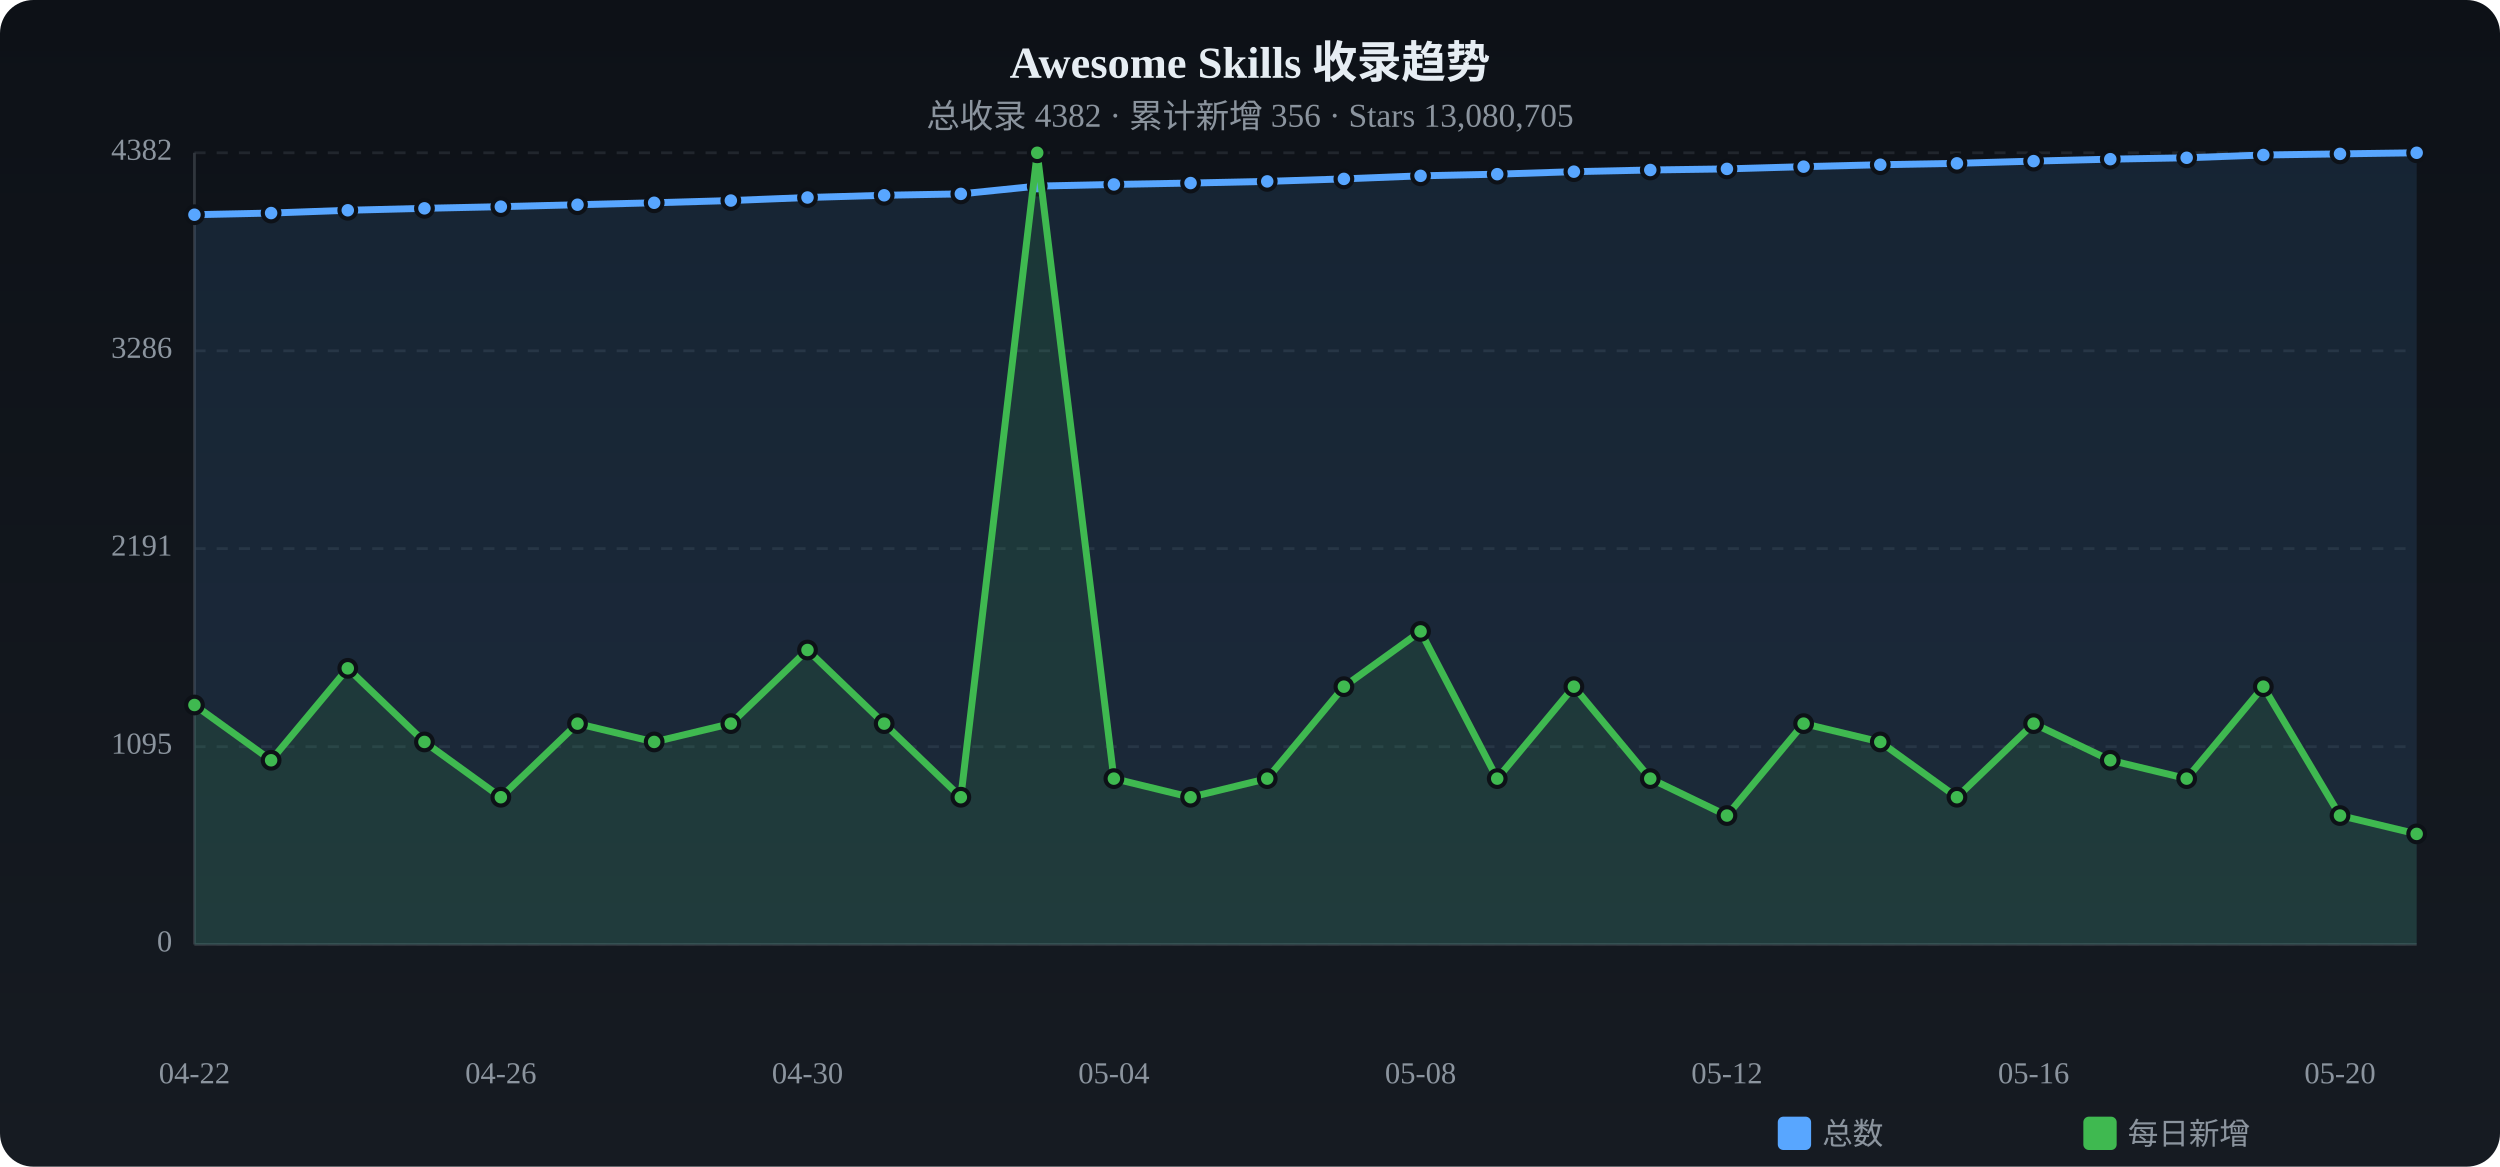
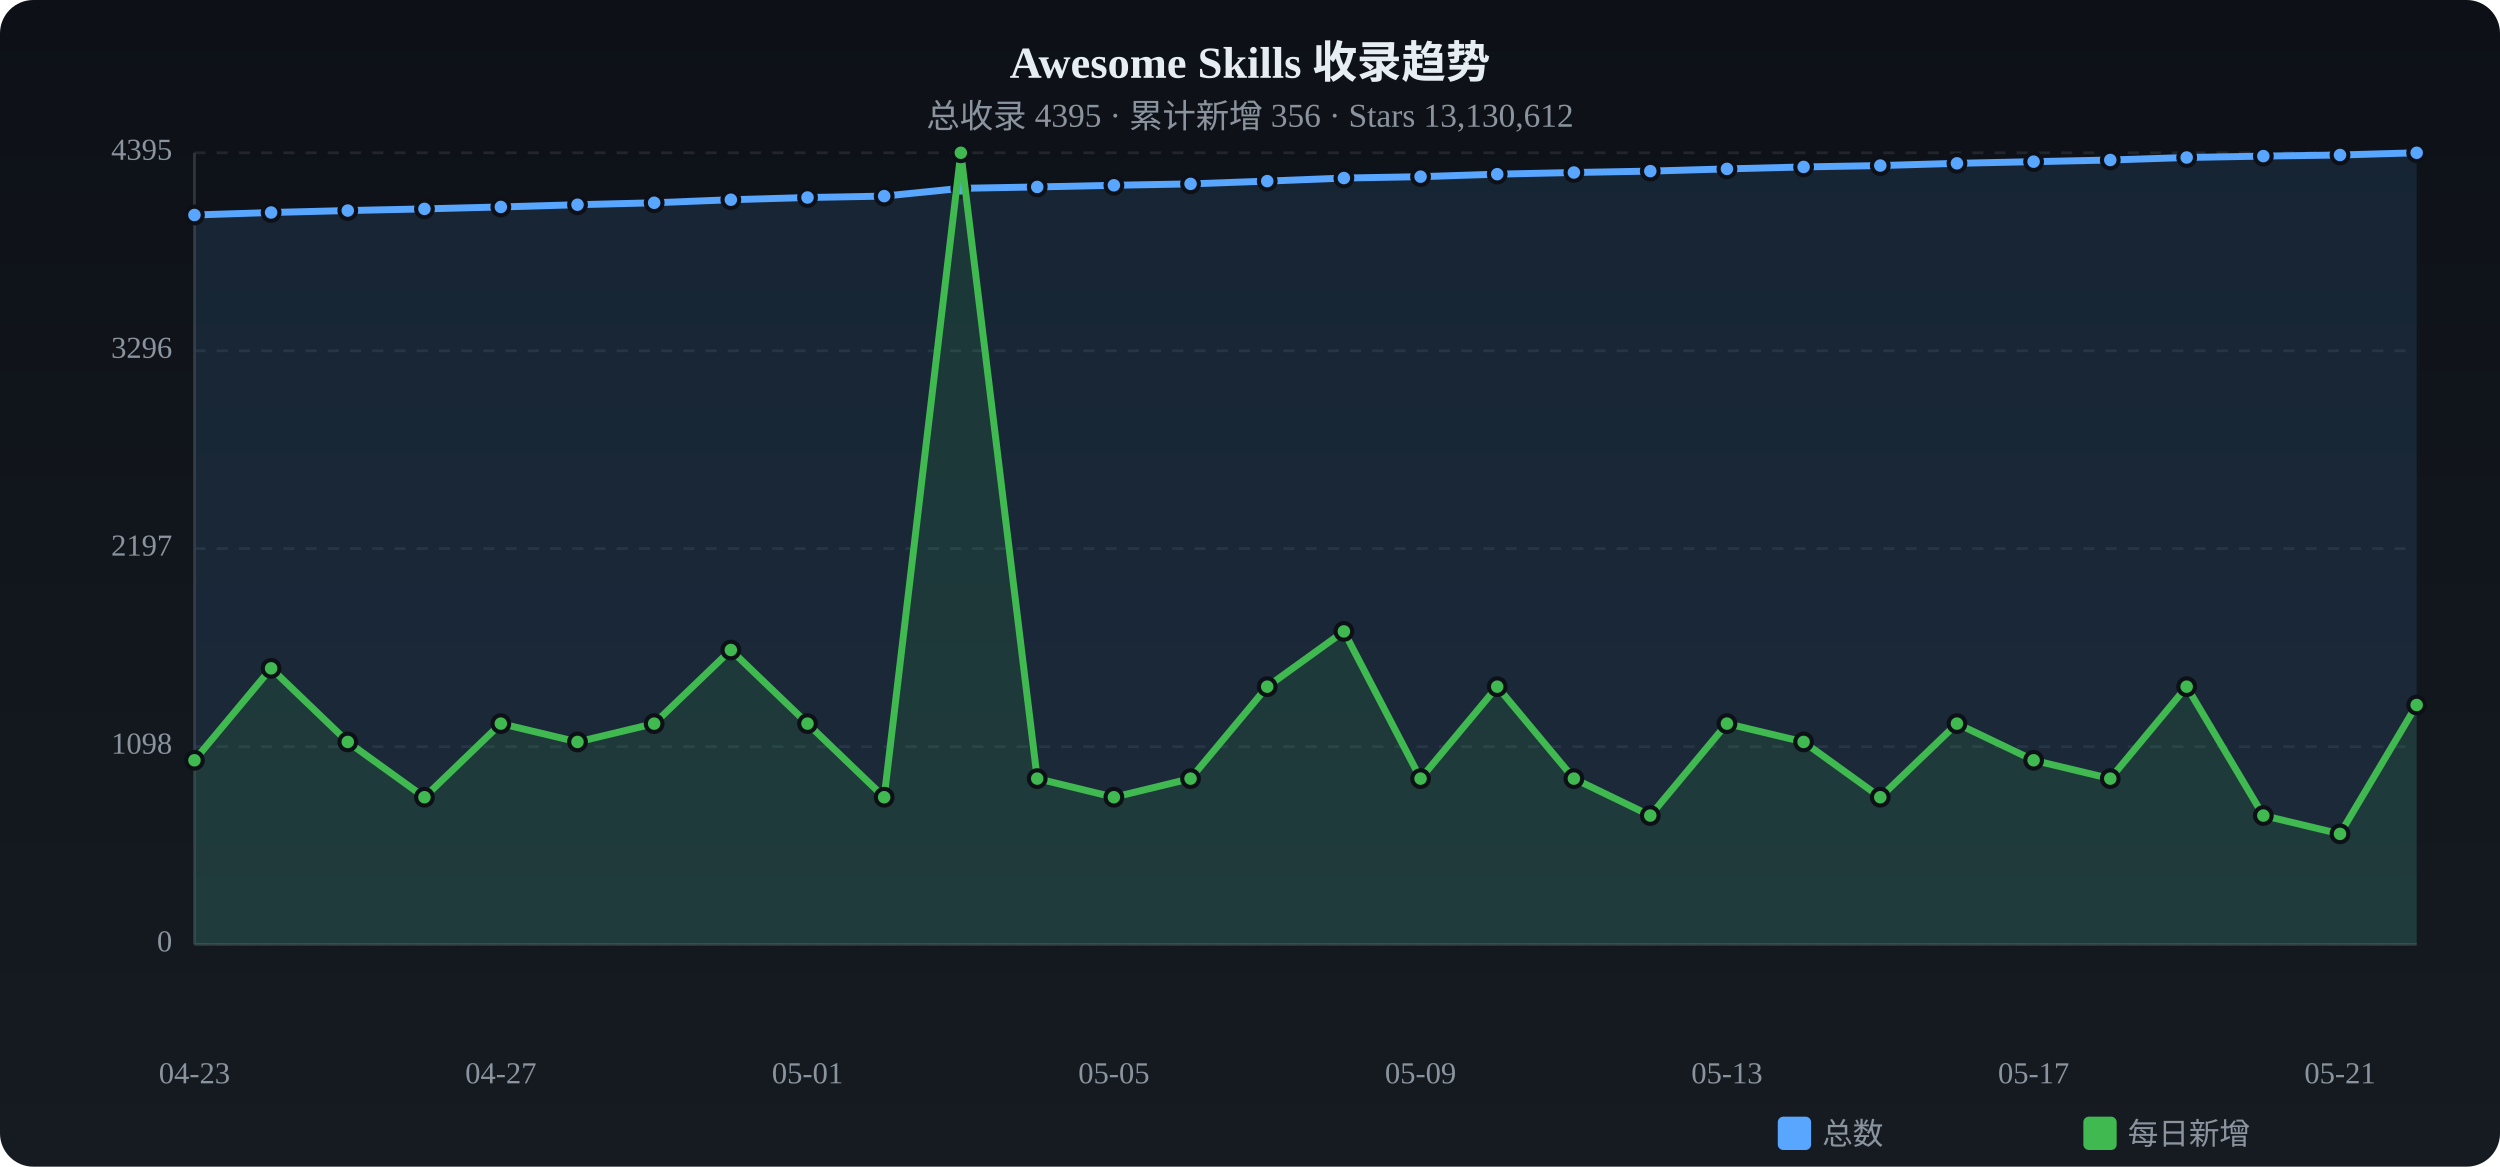
<svg xmlns="http://www.w3.org/2000/svg" viewBox="0 0 900 420" width="900" height="420">
  <defs>
    <linearGradient id="tbg" x1="0%" y1="0%" x2="0%" y2="100%">
      <stop offset="0%" stop-color="#0d1117" />
      <stop offset="100%" stop-color="#161b22" />
    </linearGradient>
  </defs>
  <rect width="900" height="420" rx="12" fill="url(#tbg)" />
  <text x="450.0" y="28" text-anchor="middle" fill="#e6edf3" font-size="16" font-weight="bold">Awesome Skills 收录趋势</text>
-   <text x="450.0" y="46" text-anchor="middle" fill="#8b949e" font-size="12">总收录 4382 · 累计新增 356 · Stars 13,080,705</text>
+   <text x="450.0" y="46" text-anchor="middle" fill="#8b949e" font-size="12">总收录 4395 · 累计新增 356 · Stars 13,130,612</text>
  <text x="62" y="340.0" text-anchor="end" fill="#8b949e" font-size="11" dominant-baseline="middle">0</text>
  <line x1="70" y1="340.0" x2="870" y2="340.0" stroke="#21262d" stroke-dasharray="4 4" />
-   <text x="62" y="268.8" text-anchor="end" fill="#8b949e" font-size="11" dominant-baseline="middle">1095</text>
+   <text x="62" y="268.8" text-anchor="end" fill="#8b949e" font-size="11" dominant-baseline="middle">1098</text>
  <line x1="70" y1="268.8" x2="870" y2="268.8" stroke="#21262d" stroke-dasharray="4 4" />
-   <text x="62" y="197.5" text-anchor="end" fill="#8b949e" font-size="11" dominant-baseline="middle">2191</text>
+   <text x="62" y="197.5" text-anchor="end" fill="#8b949e" font-size="11" dominant-baseline="middle">2197</text>
  <line x1="70" y1="197.5" x2="870" y2="197.5" stroke="#21262d" stroke-dasharray="4 4" />
-   <text x="62" y="126.3" text-anchor="end" fill="#8b949e" font-size="11" dominant-baseline="middle">3286</text>
+   <text x="62" y="126.3" text-anchor="end" fill="#8b949e" font-size="11" dominant-baseline="middle">3296</text>
  <line x1="70" y1="126.3" x2="870" y2="126.3" stroke="#21262d" stroke-dasharray="4 4" />
-   <text x="62" y="55.0" text-anchor="end" fill="#8b949e" font-size="11" dominant-baseline="middle">4382</text>
+   <text x="62" y="55.0" text-anchor="end" fill="#8b949e" font-size="11" dominant-baseline="middle">4395</text>
  <line x1="70" y1="55.0" x2="870" y2="55.0" stroke="#21262d" stroke-dasharray="4 4" />
  <line x1="70" y1="55" x2="70" y2="340" stroke="#30363d" />
  <line x1="70" y1="340" x2="870" y2="340" stroke="#30363d" />
-   <path d="M70.0,77.3 L97.6,76.7 L125.2,75.7 L152.8,75.0 L180.3,74.4 L207.9,73.7 L235.5,73.0 L263.1,72.2 L290.7,71.1 L318.3,70.3 L345.9,69.8 L373.4,67.0 L401.0,66.4 L428.6,65.9 L456.2,65.3 L483.8,64.4 L511.4,63.3 L539.0,62.7 L566.6,61.8 L594.1,61.2 L621.7,60.8 L649.3,60.0 L676.9,59.3 L704.5,58.8 L732.1,58.0 L759.7,57.3 L787.2,56.8 L814.8,55.8 L842.4,55.4 L870.0,55.0 L870.0,340 L70.0,340 Z" fill="#58a6ff" opacity="0.12" />
-   <polyline points="70.0,77.3 97.6,76.7 125.2,75.7 152.8,75.0 180.3,74.4 207.9,73.7 235.5,73.0 263.1,72.2 290.7,71.1 318.3,70.3 345.9,69.8 373.4,67.0 401.0,66.4 428.6,65.9 456.2,65.3 483.8,64.4 511.4,63.3 539.0,62.7 566.6,61.8 594.1,61.2 621.7,60.8 649.3,60.0 676.9,59.3 704.5,58.8 732.1,58.0 759.7,57.3 787.2,56.8 814.8,55.8 842.4,55.4 870.0,55.0" fill="none" stroke="#58a6ff" stroke-width="2.5" stroke-linecap="round" stroke-linejoin="round" />
-   <circle cx="70.0" cy="77.3" r="3" fill="#58a6ff" stroke="#0d1117" stroke-width="1.5" />
-   <circle cx="97.6" cy="76.7" r="3" fill="#58a6ff" stroke="#0d1117" stroke-width="1.5" />
-   <circle cx="125.2" cy="75.7" r="3" fill="#58a6ff" stroke="#0d1117" stroke-width="1.5" />
-   <circle cx="152.8" cy="75.0" r="3" fill="#58a6ff" stroke="#0d1117" stroke-width="1.5" />
-   <circle cx="180.3" cy="74.4" r="3" fill="#58a6ff" stroke="#0d1117" stroke-width="1.5" />
+   <path d="M70.0,77.4 L97.6,76.5 L125.2,75.8 L152.8,75.2 L180.3,74.5 L207.9,73.7 L235.5,73.0 L263.1,71.9 L290.7,71.1 L318.3,70.6 L345.9,67.8 L373.4,67.3 L401.0,66.7 L428.6,66.2 L456.2,65.2 L483.8,64.1 L511.4,63.6 L539.0,62.7 L566.6,62.1 L594.1,61.6 L621.7,60.8 L649.3,60.1 L676.9,59.6 L704.5,58.8 L732.1,58.2 L759.7,57.6 L787.2,56.7 L814.8,56.2 L842.4,55.8 L870.0,55.0 L870.0,340 L70.0,340 Z" fill="#58a6ff" opacity="0.12" />
+   <polyline points="70.0,77.4 97.6,76.5 125.2,75.8 152.8,75.2 180.3,74.5 207.9,73.7 235.5,73.0 263.1,71.9 290.7,71.1 318.3,70.6 345.9,67.8 373.4,67.3 401.0,66.7 428.6,66.2 456.2,65.2 483.8,64.1 511.4,63.6 539.0,62.7 566.6,62.1 594.1,61.6 621.7,60.8 649.3,60.1 676.9,59.6 704.5,58.8 732.1,58.2 759.7,57.6 787.2,56.7 814.8,56.2 842.4,55.8 870.0,55.0" fill="none" stroke="#58a6ff" stroke-width="2.5" stroke-linecap="round" stroke-linejoin="round" />
+   <circle cx="70.0" cy="77.4" r="3" fill="#58a6ff" stroke="#0d1117" stroke-width="1.5" />
+   <circle cx="97.6" cy="76.5" r="3" fill="#58a6ff" stroke="#0d1117" stroke-width="1.5" />
+   <circle cx="125.2" cy="75.8" r="3" fill="#58a6ff" stroke="#0d1117" stroke-width="1.5" />
+   <circle cx="152.8" cy="75.2" r="3" fill="#58a6ff" stroke="#0d1117" stroke-width="1.5" />
+   <circle cx="180.3" cy="74.5" r="3" fill="#58a6ff" stroke="#0d1117" stroke-width="1.5" />
  <circle cx="207.9" cy="73.7" r="3" fill="#58a6ff" stroke="#0d1117" stroke-width="1.5" />
  <circle cx="235.5" cy="73.0" r="3" fill="#58a6ff" stroke="#0d1117" stroke-width="1.5" />
-   <circle cx="263.1" cy="72.2" r="3" fill="#58a6ff" stroke="#0d1117" stroke-width="1.5" />
+   <circle cx="263.1" cy="71.9" r="3" fill="#58a6ff" stroke="#0d1117" stroke-width="1.5" />
  <circle cx="290.7" cy="71.1" r="3" fill="#58a6ff" stroke="#0d1117" stroke-width="1.5" />
-   <circle cx="318.3" cy="70.3" r="3" fill="#58a6ff" stroke="#0d1117" stroke-width="1.5" />
-   <circle cx="345.9" cy="69.8" r="3" fill="#58a6ff" stroke="#0d1117" stroke-width="1.5" />
-   <circle cx="373.4" cy="67.0" r="3" fill="#58a6ff" stroke="#0d1117" stroke-width="1.5" />
-   <circle cx="401.0" cy="66.4" r="3" fill="#58a6ff" stroke="#0d1117" stroke-width="1.5" />
-   <circle cx="428.6" cy="65.9" r="3" fill="#58a6ff" stroke="#0d1117" stroke-width="1.5" />
-   <circle cx="456.2" cy="65.3" r="3" fill="#58a6ff" stroke="#0d1117" stroke-width="1.5" />
-   <circle cx="483.8" cy="64.4" r="3" fill="#58a6ff" stroke="#0d1117" stroke-width="1.5" />
-   <circle cx="511.4" cy="63.3" r="3" fill="#58a6ff" stroke="#0d1117" stroke-width="1.5" />
+   <circle cx="318.3" cy="70.6" r="3" fill="#58a6ff" stroke="#0d1117" stroke-width="1.5" />
+   <circle cx="345.9" cy="67.8" r="3" fill="#58a6ff" stroke="#0d1117" stroke-width="1.5" />
+   <circle cx="373.4" cy="67.3" r="3" fill="#58a6ff" stroke="#0d1117" stroke-width="1.5" />
+   <circle cx="401.0" cy="66.7" r="3" fill="#58a6ff" stroke="#0d1117" stroke-width="1.5" />
+   <circle cx="428.6" cy="66.2" r="3" fill="#58a6ff" stroke="#0d1117" stroke-width="1.5" />
+   <circle cx="456.2" cy="65.2" r="3" fill="#58a6ff" stroke="#0d1117" stroke-width="1.5" />
+   <circle cx="483.8" cy="64.1" r="3" fill="#58a6ff" stroke="#0d1117" stroke-width="1.5" />
+   <circle cx="511.4" cy="63.6" r="3" fill="#58a6ff" stroke="#0d1117" stroke-width="1.5" />
  <circle cx="539.0" cy="62.7" r="3" fill="#58a6ff" stroke="#0d1117" stroke-width="1.5" />
-   <circle cx="566.6" cy="61.8" r="3" fill="#58a6ff" stroke="#0d1117" stroke-width="1.5" />
-   <circle cx="594.1" cy="61.2" r="3" fill="#58a6ff" stroke="#0d1117" stroke-width="1.5" />
+   <circle cx="566.6" cy="62.1" r="3" fill="#58a6ff" stroke="#0d1117" stroke-width="1.5" />
+   <circle cx="594.1" cy="61.6" r="3" fill="#58a6ff" stroke="#0d1117" stroke-width="1.5" />
  <circle cx="621.7" cy="60.8" r="3" fill="#58a6ff" stroke="#0d1117" stroke-width="1.5" />
-   <circle cx="649.3" cy="60.0" r="3" fill="#58a6ff" stroke="#0d1117" stroke-width="1.5" />
-   <circle cx="676.9" cy="59.3" r="3" fill="#58a6ff" stroke="#0d1117" stroke-width="1.5" />
+   <circle cx="649.3" cy="60.1" r="3" fill="#58a6ff" stroke="#0d1117" stroke-width="1.5" />
+   <circle cx="676.9" cy="59.6" r="3" fill="#58a6ff" stroke="#0d1117" stroke-width="1.5" />
  <circle cx="704.5" cy="58.8" r="3" fill="#58a6ff" stroke="#0d1117" stroke-width="1.5" />
-   <circle cx="732.1" cy="58.0" r="3" fill="#58a6ff" stroke="#0d1117" stroke-width="1.5" />
-   <circle cx="759.7" cy="57.3" r="3" fill="#58a6ff" stroke="#0d1117" stroke-width="1.5" />
-   <circle cx="787.2" cy="56.8" r="3" fill="#58a6ff" stroke="#0d1117" stroke-width="1.5" />
-   <circle cx="814.8" cy="55.8" r="3" fill="#58a6ff" stroke="#0d1117" stroke-width="1.5" />
-   <circle cx="842.4" cy="55.4" r="3" fill="#58a6ff" stroke="#0d1117" stroke-width="1.5" />
+   <circle cx="732.1" cy="58.2" r="3" fill="#58a6ff" stroke="#0d1117" stroke-width="1.5" />
+   <circle cx="759.7" cy="57.6" r="3" fill="#58a6ff" stroke="#0d1117" stroke-width="1.5" />
+   <circle cx="787.2" cy="56.7" r="3" fill="#58a6ff" stroke="#0d1117" stroke-width="1.5" />
+   <circle cx="814.8" cy="56.2" r="3" fill="#58a6ff" stroke="#0d1117" stroke-width="1.5" />
+   <circle cx="842.4" cy="55.8" r="3" fill="#58a6ff" stroke="#0d1117" stroke-width="1.5" />
  <circle cx="870.0" cy="55.0" r="3" fill="#58a6ff" stroke="#0d1117" stroke-width="1.5" />
-   <path d="M70.0,253.8 L97.6,273.7 L125.2,240.6 L152.8,267.1 L180.3,287.0 L207.9,260.5 L235.5,267.1 L263.1,260.5 L290.7,234.0 L318.3,260.5 L345.9,287.0 L373.4,55.0 L401.0,280.3 L428.6,287.0 L456.2,280.3 L483.8,247.2 L511.4,227.3 L539.0,280.3 L566.6,247.2 L594.1,280.3 L621.7,293.6 L649.3,260.5 L676.9,267.1 L704.5,287.0 L732.1,260.5 L759.7,273.7 L787.2,280.3 L814.8,247.2 L842.4,293.6 L870.0,300.2 L870.0,340 L70.0,340 Z" fill="#3fb950" opacity="0.12" />
-   <polyline points="70.0,253.8 97.6,273.7 125.2,240.6 152.8,267.1 180.3,287.0 207.9,260.5 235.5,267.1 263.1,260.5 290.7,234.0 318.3,260.5 345.9,287.0 373.4,55.0 401.0,280.3 428.6,287.0 456.2,280.3 483.8,247.2 511.4,227.3 539.0,280.3 566.6,247.2 594.1,280.3 621.7,293.6 649.3,260.5 676.9,267.1 704.5,287.0 732.1,260.5 759.7,273.7 787.2,280.3 814.8,247.2 842.4,293.6 870.0,300.2" fill="none" stroke="#3fb950" stroke-width="2.5" stroke-linecap="round" stroke-linejoin="round" />
-   <circle cx="70.0" cy="253.8" r="3" fill="#3fb950" stroke="#0d1117" stroke-width="1.5" />
-   <circle cx="97.6" cy="273.7" r="3" fill="#3fb950" stroke="#0d1117" stroke-width="1.5" />
-   <circle cx="125.2" cy="240.6" r="3" fill="#3fb950" stroke="#0d1117" stroke-width="1.5" />
-   <circle cx="152.8" cy="267.1" r="3" fill="#3fb950" stroke="#0d1117" stroke-width="1.5" />
-   <circle cx="180.3" cy="287.0" r="3" fill="#3fb950" stroke="#0d1117" stroke-width="1.5" />
-   <circle cx="207.9" cy="260.5" r="3" fill="#3fb950" stroke="#0d1117" stroke-width="1.5" />
-   <circle cx="235.5" cy="267.1" r="3" fill="#3fb950" stroke="#0d1117" stroke-width="1.5" />
-   <circle cx="263.1" cy="260.5" r="3" fill="#3fb950" stroke="#0d1117" stroke-width="1.5" />
-   <circle cx="290.7" cy="234.0" r="3" fill="#3fb950" stroke="#0d1117" stroke-width="1.5" />
-   <circle cx="318.3" cy="260.5" r="3" fill="#3fb950" stroke="#0d1117" stroke-width="1.5" />
-   <circle cx="345.9" cy="287.0" r="3" fill="#3fb950" stroke="#0d1117" stroke-width="1.5" />
-   <circle cx="373.4" cy="55.0" r="3" fill="#3fb950" stroke="#0d1117" stroke-width="1.5" />
-   <circle cx="401.0" cy="280.3" r="3" fill="#3fb950" stroke="#0d1117" stroke-width="1.5" />
-   <circle cx="428.6" cy="287.0" r="3" fill="#3fb950" stroke="#0d1117" stroke-width="1.5" />
-   <circle cx="456.2" cy="280.3" r="3" fill="#3fb950" stroke="#0d1117" stroke-width="1.5" />
-   <circle cx="483.8" cy="247.2" r="3" fill="#3fb950" stroke="#0d1117" stroke-width="1.5" />
-   <circle cx="511.4" cy="227.3" r="3" fill="#3fb950" stroke="#0d1117" stroke-width="1.5" />
-   <circle cx="539.0" cy="280.3" r="3" fill="#3fb950" stroke="#0d1117" stroke-width="1.5" />
-   <circle cx="566.6" cy="247.2" r="3" fill="#3fb950" stroke="#0d1117" stroke-width="1.5" />
-   <circle cx="594.1" cy="280.3" r="3" fill="#3fb950" stroke="#0d1117" stroke-width="1.5" />
-   <circle cx="621.7" cy="293.6" r="3" fill="#3fb950" stroke="#0d1117" stroke-width="1.5" />
-   <circle cx="649.3" cy="260.5" r="3" fill="#3fb950" stroke="#0d1117" stroke-width="1.5" />
-   <circle cx="676.9" cy="267.1" r="3" fill="#3fb950" stroke="#0d1117" stroke-width="1.5" />
-   <circle cx="704.5" cy="287.0" r="3" fill="#3fb950" stroke="#0d1117" stroke-width="1.5" />
-   <circle cx="732.1" cy="260.5" r="3" fill="#3fb950" stroke="#0d1117" stroke-width="1.5" />
-   <circle cx="759.7" cy="273.7" r="3" fill="#3fb950" stroke="#0d1117" stroke-width="1.5" />
-   <circle cx="787.2" cy="280.3" r="3" fill="#3fb950" stroke="#0d1117" stroke-width="1.5" />
-   <circle cx="814.8" cy="247.2" r="3" fill="#3fb950" stroke="#0d1117" stroke-width="1.5" />
-   <circle cx="842.4" cy="293.6" r="3" fill="#3fb950" stroke="#0d1117" stroke-width="1.5" />
-   <circle cx="870.0" cy="300.2" r="3" fill="#3fb950" stroke="#0d1117" stroke-width="1.5" />
-   <text x="70.0" y="390" text-anchor="middle" fill="#8b949e" font-size="11">04-22</text>
-   <text x="180.3" y="390" text-anchor="middle" fill="#8b949e" font-size="11">04-26</text>
-   <text x="290.7" y="390" text-anchor="middle" fill="#8b949e" font-size="11">04-30</text>
-   <text x="401.0" y="390" text-anchor="middle" fill="#8b949e" font-size="11">05-04</text>
-   <text x="511.4" y="390" text-anchor="middle" fill="#8b949e" font-size="11">05-08</text>
-   <text x="621.7" y="390" text-anchor="middle" fill="#8b949e" font-size="11">05-12</text>
-   <text x="732.1" y="390" text-anchor="middle" fill="#8b949e" font-size="11">05-16</text>
-   <text x="842.4" y="390" text-anchor="middle" fill="#8b949e" font-size="11">05-20</text>
+   <path d="M70.0,273.7 L97.6,240.6 L125.2,267.1 L152.8,287.0 L180.3,260.5 L207.9,267.1 L235.5,260.5 L263.1,234.0 L290.7,260.5 L318.3,287.0 L345.9,55.0 L373.4,280.3 L401.0,287.0 L428.6,280.3 L456.2,247.2 L483.8,227.3 L511.4,280.3 L539.0,247.2 L566.6,280.3 L594.1,293.6 L621.7,260.5 L649.3,267.1 L676.9,287.0 L704.5,260.5 L732.1,273.7 L759.7,280.3 L787.2,247.2 L814.8,293.6 L842.4,300.2 L870.0,253.8 L870.0,340 L70.0,340 Z" fill="#3fb950" opacity="0.12" />
+   <polyline points="70.0,273.7 97.6,240.6 125.2,267.1 152.8,287.0 180.3,260.5 207.9,267.1 235.5,260.5 263.1,234.0 290.7,260.5 318.3,287.0 345.9,55.0 373.4,280.3 401.0,287.0 428.6,280.3 456.2,247.2 483.8,227.3 511.4,280.3 539.0,247.2 566.6,280.3 594.1,293.6 621.7,260.5 649.3,267.1 676.9,287.0 704.5,260.5 732.1,273.7 759.7,280.3 787.2,247.2 814.8,293.6 842.4,300.2 870.0,253.8" fill="none" stroke="#3fb950" stroke-width="2.5" stroke-linecap="round" stroke-linejoin="round" />
+   <circle cx="70.0" cy="273.7" r="3" fill="#3fb950" stroke="#0d1117" stroke-width="1.5" />
+   <circle cx="97.6" cy="240.6" r="3" fill="#3fb950" stroke="#0d1117" stroke-width="1.5" />
+   <circle cx="125.2" cy="267.1" r="3" fill="#3fb950" stroke="#0d1117" stroke-width="1.5" />
+   <circle cx="152.8" cy="287.0" r="3" fill="#3fb950" stroke="#0d1117" stroke-width="1.5" />
+   <circle cx="180.3" cy="260.5" r="3" fill="#3fb950" stroke="#0d1117" stroke-width="1.5" />
+   <circle cx="207.9" cy="267.1" r="3" fill="#3fb950" stroke="#0d1117" stroke-width="1.5" />
+   <circle cx="235.5" cy="260.5" r="3" fill="#3fb950" stroke="#0d1117" stroke-width="1.5" />
+   <circle cx="263.1" cy="234.0" r="3" fill="#3fb950" stroke="#0d1117" stroke-width="1.5" />
+   <circle cx="290.7" cy="260.5" r="3" fill="#3fb950" stroke="#0d1117" stroke-width="1.5" />
+   <circle cx="318.3" cy="287.0" r="3" fill="#3fb950" stroke="#0d1117" stroke-width="1.5" />
+   <circle cx="345.9" cy="55.0" r="3" fill="#3fb950" stroke="#0d1117" stroke-width="1.5" />
+   <circle cx="373.4" cy="280.3" r="3" fill="#3fb950" stroke="#0d1117" stroke-width="1.5" />
+   <circle cx="401.0" cy="287.0" r="3" fill="#3fb950" stroke="#0d1117" stroke-width="1.5" />
+   <circle cx="428.6" cy="280.3" r="3" fill="#3fb950" stroke="#0d1117" stroke-width="1.5" />
+   <circle cx="456.2" cy="247.2" r="3" fill="#3fb950" stroke="#0d1117" stroke-width="1.5" />
+   <circle cx="483.8" cy="227.3" r="3" fill="#3fb950" stroke="#0d1117" stroke-width="1.5" />
+   <circle cx="511.4" cy="280.3" r="3" fill="#3fb950" stroke="#0d1117" stroke-width="1.5" />
+   <circle cx="539.0" cy="247.2" r="3" fill="#3fb950" stroke="#0d1117" stroke-width="1.5" />
+   <circle cx="566.6" cy="280.3" r="3" fill="#3fb950" stroke="#0d1117" stroke-width="1.5" />
+   <circle cx="594.1" cy="293.6" r="3" fill="#3fb950" stroke="#0d1117" stroke-width="1.5" />
+   <circle cx="621.7" cy="260.5" r="3" fill="#3fb950" stroke="#0d1117" stroke-width="1.5" />
+   <circle cx="649.3" cy="267.1" r="3" fill="#3fb950" stroke="#0d1117" stroke-width="1.5" />
+   <circle cx="676.9" cy="287.0" r="3" fill="#3fb950" stroke="#0d1117" stroke-width="1.5" />
+   <circle cx="704.5" cy="260.5" r="3" fill="#3fb950" stroke="#0d1117" stroke-width="1.5" />
+   <circle cx="732.1" cy="273.7" r="3" fill="#3fb950" stroke="#0d1117" stroke-width="1.5" />
+   <circle cx="759.7" cy="280.3" r="3" fill="#3fb950" stroke="#0d1117" stroke-width="1.5" />
+   <circle cx="787.2" cy="247.2" r="3" fill="#3fb950" stroke="#0d1117" stroke-width="1.5" />
+   <circle cx="814.8" cy="293.6" r="3" fill="#3fb950" stroke="#0d1117" stroke-width="1.5" />
+   <circle cx="842.4" cy="300.2" r="3" fill="#3fb950" stroke="#0d1117" stroke-width="1.5" />
+   <circle cx="870.0" cy="253.8" r="3" fill="#3fb950" stroke="#0d1117" stroke-width="1.5" />
+   <text x="70.0" y="390" text-anchor="middle" fill="#8b949e" font-size="11">04-23</text>
+   <text x="180.3" y="390" text-anchor="middle" fill="#8b949e" font-size="11">04-27</text>
+   <text x="290.7" y="390" text-anchor="middle" fill="#8b949e" font-size="11">05-01</text>
+   <text x="401.0" y="390" text-anchor="middle" fill="#8b949e" font-size="11">05-05</text>
+   <text x="511.4" y="390" text-anchor="middle" fill="#8b949e" font-size="11">05-09</text>
+   <text x="621.7" y="390" text-anchor="middle" fill="#8b949e" font-size="11">05-13</text>
+   <text x="732.1" y="390" text-anchor="middle" fill="#8b949e" font-size="11">05-17</text>
+   <text x="842.4" y="390" text-anchor="middle" fill="#8b949e" font-size="11">05-21</text>
  <rect x="640" y="402" width="12" height="12" rx="2" fill="#58a6ff" />
  <text x="656" y="412" fill="#8b949e" font-size="11">总数</text>
  <rect x="750" y="402" width="12" height="12" rx="2" fill="#3fb950" />
  <text x="766" y="412" fill="#8b949e" font-size="11">每日新增</text>
</svg>
